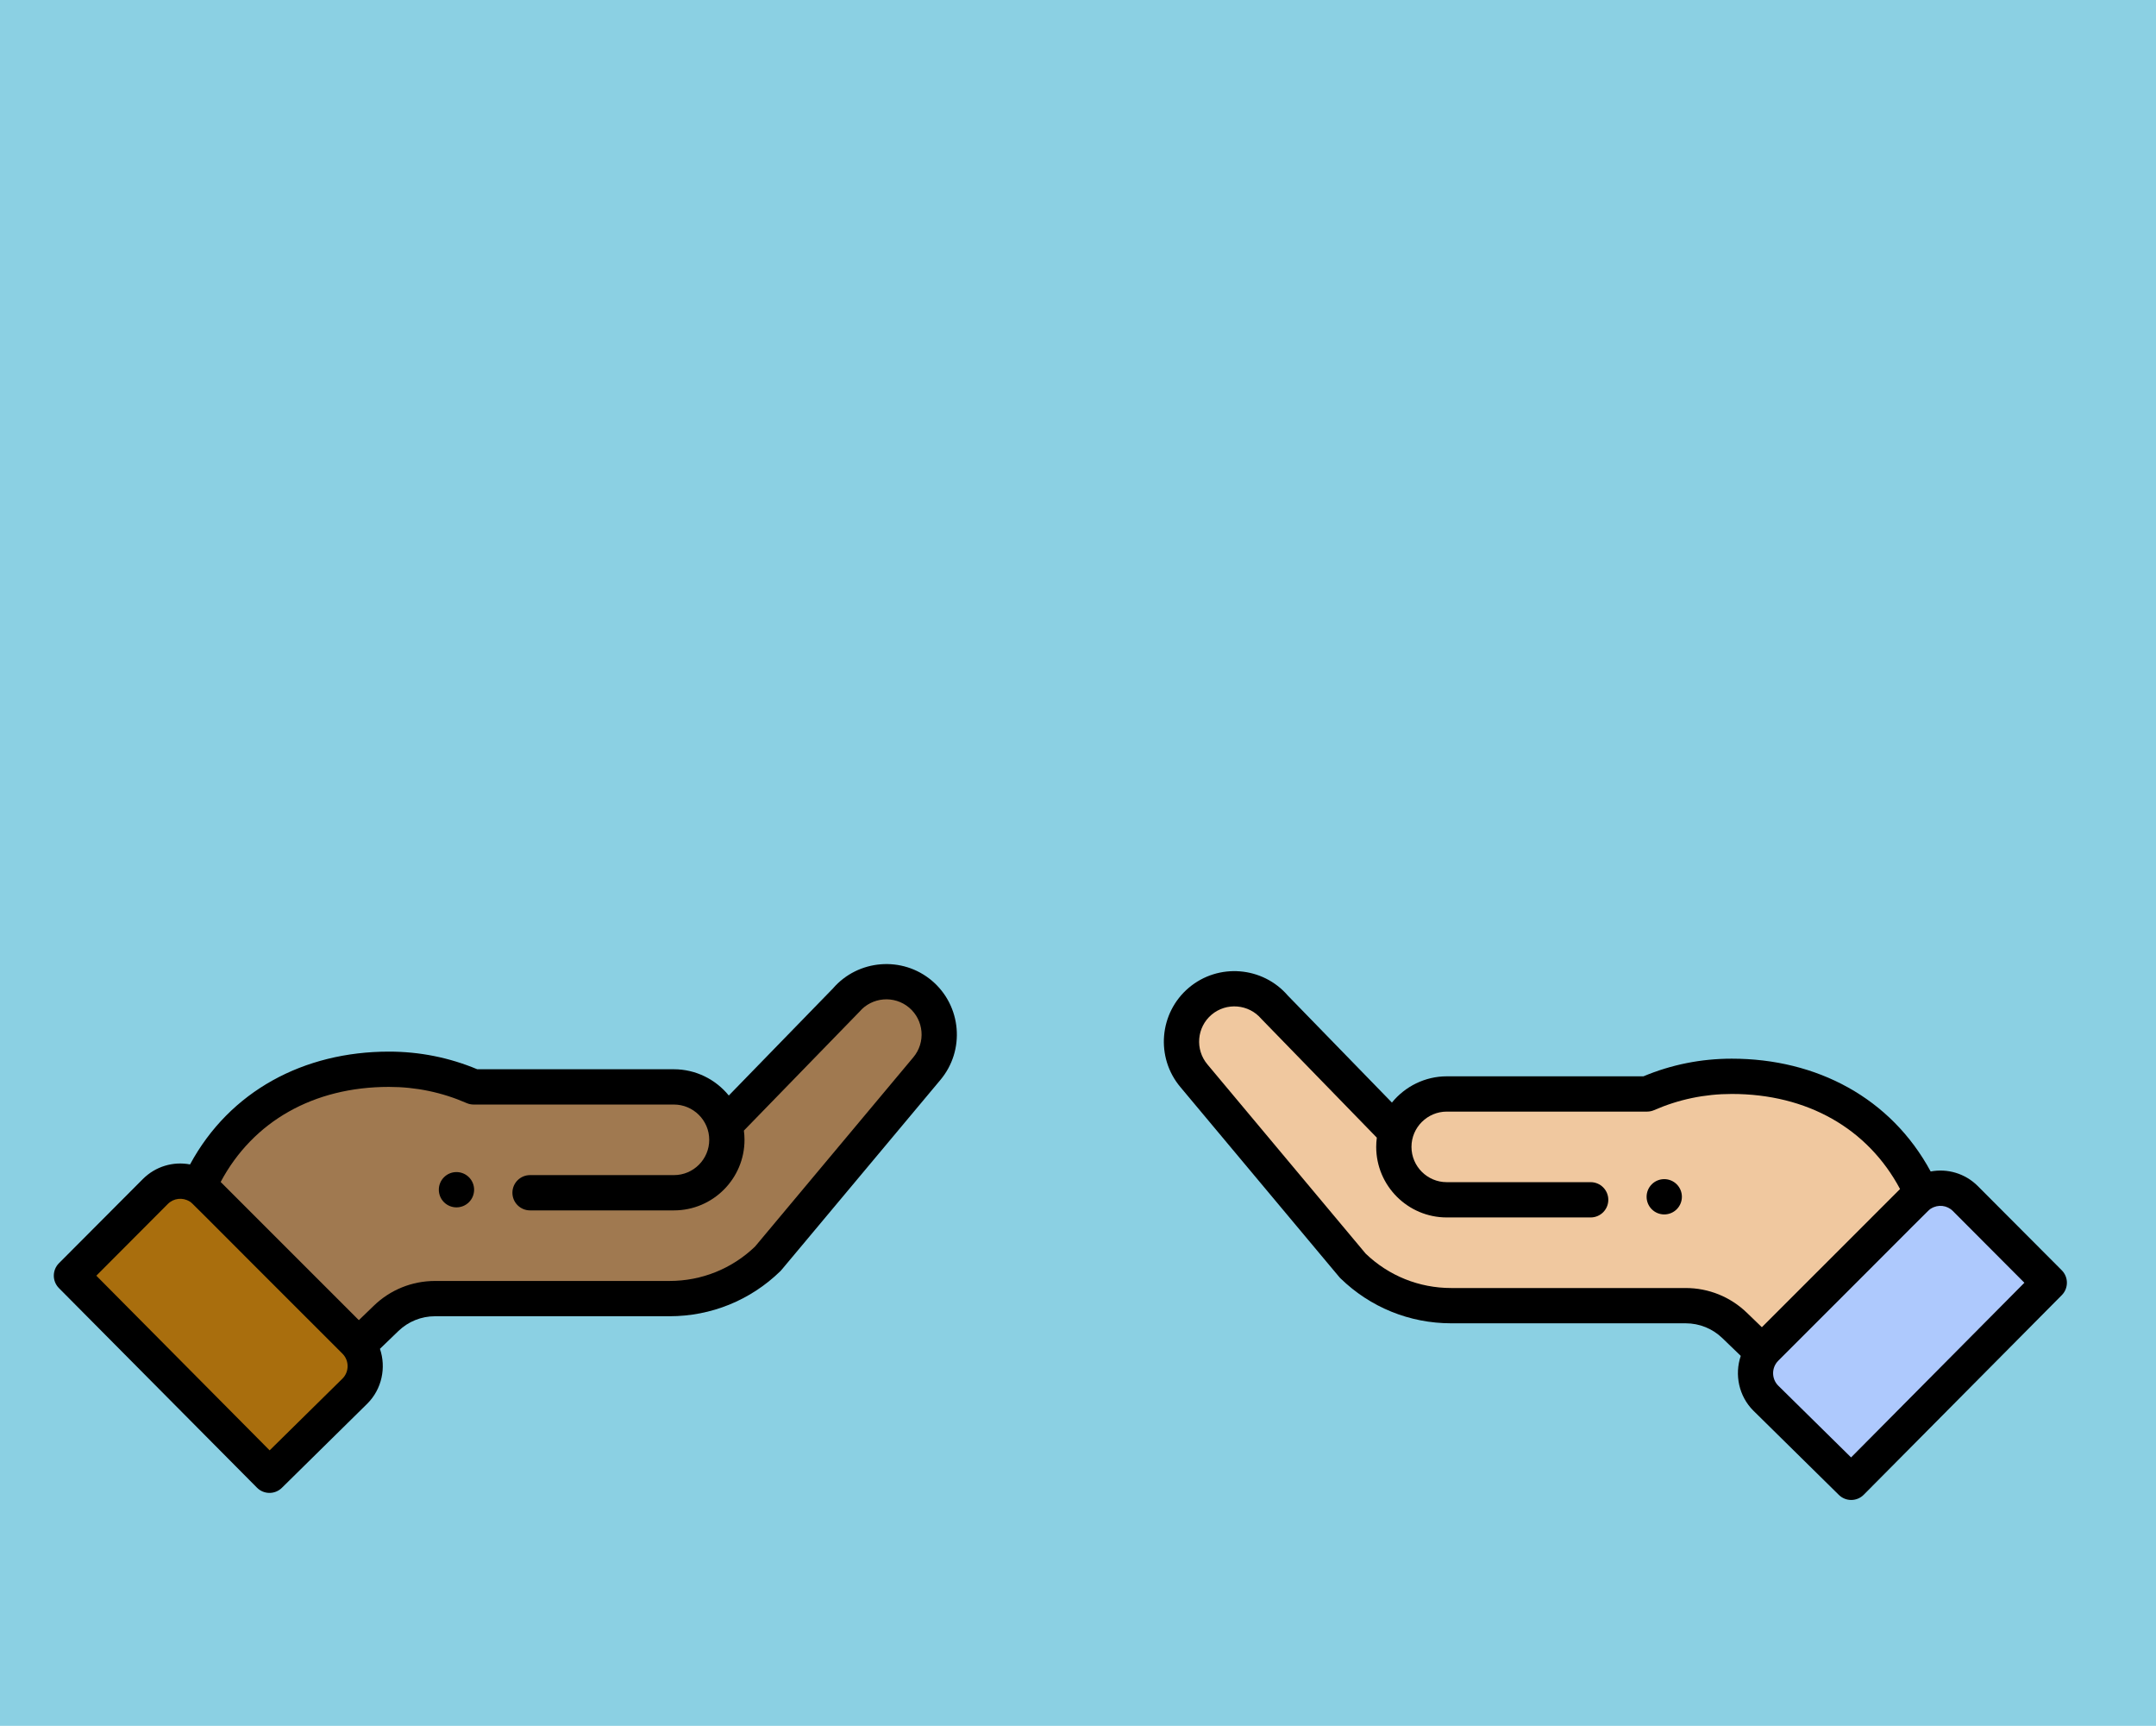
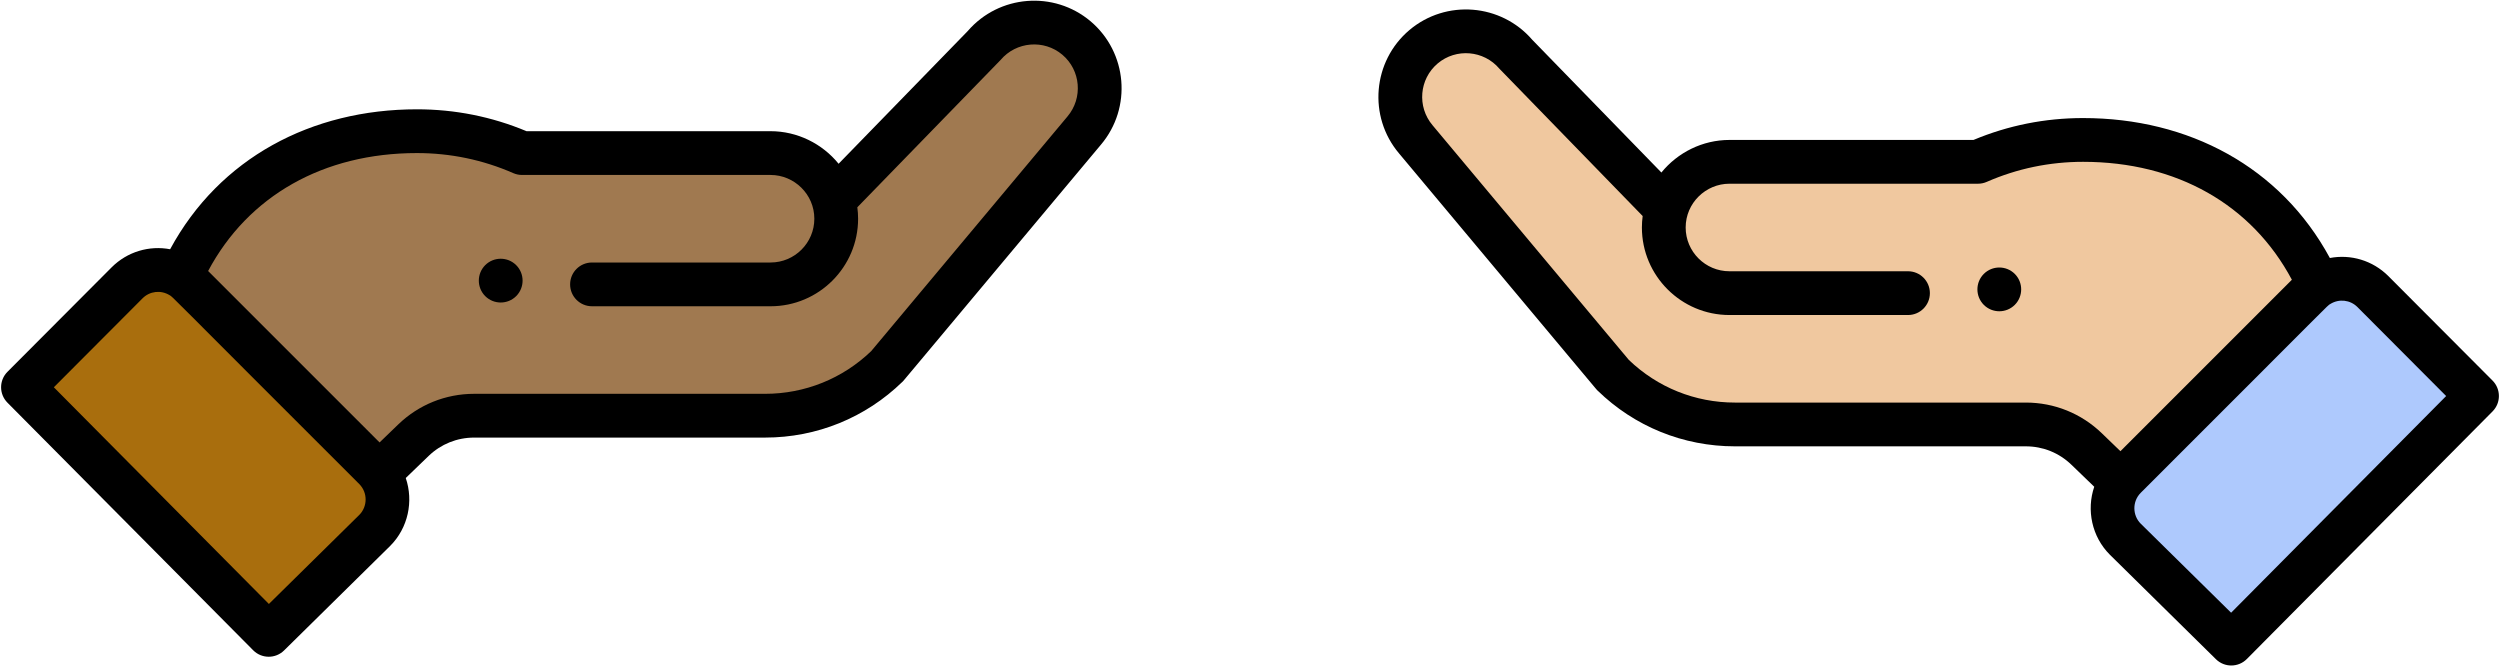
- <svg xmlns="http://www.w3.org/2000/svg" width="1222px" height="978px" viewBox="0 0 1222 978" version="1.1">
+ <svg xmlns="http://www.w3.org/2000/svg" width="1142px" height="304px" viewBox="0 0 1142 304" version="1.1">
  <g id="Page-1" stroke="none" stroke-width="1" fill="none" fill-rule="evenodd">
-     <rect id="Rectangle" fill="#8BD0E3" x="0" y="0" width="1222" height="978" />
-     <g id="Group" transform="translate(30, 343)">
-       <g id="hand-(1)">
-         <path d="M491.203,221.094 C478.598,210.473 459.797,212.023 449.113,224.637 L380.734,294.918 L380.805,294.918 C377.105,282.207 365.363,272.922 351.465,272.922 L238.215,272.922 C223.52,266.496 207.273,262.926 190.199,262.926 C142.891,262.926 101.98,285.859 82.445,329.316 L172.844,419.254 L173.012,419.121 L188.578,404.105 C196.027,396.91 205.984,392.891 216.34,392.891 L349.578,392.891 C370.324,392.891 390.254,384.797 405.125,370.324 L494.746,263.18 C505.387,250.59 503.805,231.746 491.203,221.094 Z" id="Path" fill="#A07950" />
-         <path d="M398.141,100.969 C398.141,156.184 353.383,200.941 298.168,200.941 C242.953,200.941 198.195,156.184 198.195,100.969 C198.195,45.758 242.953,0.996 298.168,0.996 C353.383,0.996 398.141,45.758 398.141,100.969 Z" id="Path" />
-         <path d="M122.496,493.004 L10.246,379.895 L57.805,332.195 C65.609,324.391 78.277,324.387 86.086,332.195 L170.914,417.023 C178.77,424.879 178.676,437.543 170.914,445.305 L122.496,493.004 Z" id="Path" fill="#A96E0D" />
-         <path d="M235.793,338.266 C239.695,334.355 239.695,328.027 235.793,324.117 C231.887,320.219 225.559,320.219 221.648,324.117 C217.75,328.027 217.75,334.355 221.648,338.266 C225.559,342.164 231.887,342.164 235.793,338.266 Z" id="Path" fill="#000000" />
-         <path d="M115.652,500.043 C119.527,503.949 125.836,503.992 129.762,500.125 L178.23,452.375 C186.465,444.141 188.969,431.949 185.348,421.352 L195.773,411.297 C201.387,405.875 208.777,402.887 216.59,402.887 L349.492,402.887 C373.07,402.887 395.355,393.832 412.25,377.391 C412.945,376.715 406.973,383.75 502.918,269.078 C517.148,252.242 515.02,226.961 498.168,212.715 C481.422,198.602 456.336,200.629 442.066,217.176 L383.074,277.809 C375.625,268.641 364.266,262.926 351.992,262.926 L240.512,262.926 C224.648,256.289 207.816,252.93 190.449,252.93 C142.309,252.93 100.273,275.164 77.715,316.852 C68.211,315.051 58.188,317.926 50.977,325.137 L3.418,372.836 C-0.465,376.73 -0.473,383.031 3.402,386.938 L115.652,500.043 Z M190.445,272.922 C205.758,272.922 220.562,276.004 234.457,282.082 C235.723,282.637 237.086,282.922 238.465,282.922 L351.992,282.922 C362.832,282.922 371.988,291.762 371.988,302.914 C371.988,313.941 363.02,322.91 351.992,322.91 L270.426,322.91 C264.906,322.91 260.43,327.387 260.43,332.906 C260.43,338.43 264.906,342.902 270.426,342.902 L351.992,342.902 C374.043,342.902 391.98,324.965 391.98,302.914 C391.98,301.156 391.855,299.414 391.629,297.688 C448.695,239.027 456.742,230.785 457.086,230.375 C464.211,221.965 476.859,220.898 485.273,227.992 C493.695,235.113 494.762,247.754 487.617,256.211 L397.949,363.406 C384.855,375.977 367.664,382.895 349.492,382.895 L216.59,382.895 C203.566,382.895 191.238,387.875 181.887,396.91 L173.391,405.109 L95.07,326.793 C113.375,292.453 147.723,272.922 190.445,272.922 Z M65.125,339.266 C68.422,335.969 73.484,335.375 77.504,337.859 C79.234,338.914 74.266,334.391 164.094,424.094 C168.09,428.09 167.875,434.457 164.148,438.184 L122.828,478.891 L24.598,379.91 L65.125,339.266 Z" id="Shape" fill="#000000" fill-rule="nonzero" />
-       </g>
-       <g id="hand-(1)" transform="translate(885.5, 255.5) scale(-1, 1) translate(-885.5, -255.5) translate(629, 4)">
-         <path d="M491.203,221.094 C478.598,210.473 459.797,212.023 449.113,224.637 L380.734,294.918 L380.805,294.918 C377.105,282.207 365.363,272.922 351.465,272.922 L238.215,272.922 C223.52,266.496 207.273,262.926 190.199,262.926 C142.891,262.926 101.98,285.859 82.445,329.316 L172.844,419.254 L173.012,419.121 L188.578,404.105 C196.027,396.91 205.984,392.891 216.34,392.891 L349.578,392.891 C370.324,392.891 390.254,384.797 405.125,370.324 L494.746,263.18 C505.387,250.59 503.805,231.746 491.203,221.094 Z" id="Path" fill="#F0C89F" />
-         <path d="M398.141,100.969 C398.141,156.184 353.383,200.941 298.168,200.941 C242.953,200.941 198.195,156.184 198.195,100.969 C198.195,45.758 242.953,0.996 298.168,0.996 C353.383,0.996 398.141,45.758 398.141,100.969 Z" id="Path" />
-         <path d="M122.496,493.004 L10.246,379.895 L57.805,332.195 C65.609,324.391 78.277,324.387 86.086,332.195 L170.914,417.023 C178.77,424.879 178.676,437.543 170.914,445.305 L122.496,493.004 Z" id="Path" fill="#AEC9FD" />
-         <path d="M235.793,338.266 C239.695,334.355 239.695,328.027 235.793,324.117 C231.887,320.219 225.559,320.219 221.648,324.117 C217.75,328.027 217.75,334.355 221.648,338.266 C225.559,342.164 231.887,342.164 235.793,338.266 Z" id="Path" fill="#000000" />
-         <path d="M115.652,500.043 C119.527,503.949 125.836,503.992 129.762,500.125 L178.23,452.375 C186.465,444.141 188.969,431.949 185.348,421.352 L195.773,411.297 C201.387,405.875 208.777,402.887 216.59,402.887 L349.492,402.887 C373.07,402.887 395.355,393.832 412.25,377.391 C412.945,376.715 406.973,383.75 502.918,269.078 C517.148,252.242 515.02,226.961 498.168,212.715 C481.422,198.602 456.336,200.629 442.066,217.176 L383.074,277.809 C375.625,268.641 364.266,262.926 351.992,262.926 L240.512,262.926 C224.648,256.289 207.816,252.93 190.449,252.93 C142.309,252.93 100.273,275.164 77.715,316.852 C68.211,315.051 58.188,317.926 50.977,325.137 L3.418,372.836 C-0.465,376.73 -0.473,383.031 3.402,386.938 L115.652,500.043 Z M190.445,272.922 C205.758,272.922 220.562,276.004 234.457,282.082 C235.723,282.637 237.086,282.922 238.465,282.922 L351.992,282.922 C362.832,282.922 371.988,291.762 371.988,302.914 C371.988,313.941 363.02,322.91 351.992,322.91 L270.426,322.91 C264.906,322.91 260.43,327.387 260.43,332.906 C260.43,338.43 264.906,342.902 270.426,342.902 L351.992,342.902 C374.043,342.902 391.98,324.965 391.98,302.914 C391.98,301.156 391.855,299.414 391.629,297.688 C448.695,239.027 456.742,230.785 457.086,230.375 C464.211,221.965 476.859,220.898 485.273,227.992 C493.695,235.113 494.762,247.754 487.617,256.211 L397.949,363.406 C384.855,375.977 367.664,382.895 349.492,382.895 L216.59,382.895 C203.566,382.895 191.238,387.875 181.887,396.91 L173.391,405.109 L95.07,326.793 C113.375,292.453 147.723,272.922 190.445,272.922 Z M65.125,339.266 C68.422,335.969 73.484,335.375 77.504,337.859 C79.234,338.914 74.266,334.391 164.094,424.094 C168.09,428.09 167.875,434.457 164.148,438.184 L122.828,478.891 L24.598,379.91 L65.125,339.266 Z" id="Shape" fill="#000000" fill-rule="nonzero" />
+     <g id="savespace-hands2" transform="translate(0, -203)">
+       <g id="Group">
+         <g id="hand-(1)">
+           <path d="M491.203,221.094 C478.598,210.473 459.797,212.023 449.113,224.637 L380.734,294.918 L380.805,294.918 C377.105,282.207 365.363,272.922 351.465,272.922 L238.215,272.922 C223.52,266.496 207.273,262.926 190.199,262.926 C142.891,262.926 101.98,285.859 82.445,329.316 L172.844,419.254 L173.012,419.121 L188.578,404.105 C196.027,396.91 205.984,392.891 216.34,392.891 L349.578,392.891 C370.324,392.891 390.254,384.797 405.125,370.324 L494.746,263.18 C505.387,250.59 503.805,231.746 491.203,221.094 Z" id="Path" fill="#A07950" />
+           <path d="M122.496,493.004 L10.246,379.895 L57.805,332.195 C65.609,324.391 78.277,324.387 86.086,332.195 L170.914,417.023 C178.77,424.879 178.676,437.543 170.914,445.305 L122.496,493.004 Z" id="Path" fill="#A96E0D" />
+           <path d="M235.793,338.266 C239.695,334.355 239.695,328.027 235.793,324.117 C231.887,320.219 225.559,320.219 221.648,324.117 C217.75,328.027 217.75,334.355 221.648,338.266 C225.559,342.164 231.887,342.164 235.793,338.266 Z" id="Path" fill="#000000" />
+           <path d="M115.652,500.043 C119.527,503.949 125.836,503.992 129.762,500.125 L178.23,452.375 C186.465,444.141 188.969,431.949 185.348,421.352 L195.773,411.297 C201.387,405.875 208.777,402.887 216.59,402.887 L349.492,402.887 C373.07,402.887 395.355,393.832 412.25,377.391 C412.945,376.715 406.973,383.75 502.918,269.078 C517.148,252.242 515.02,226.961 498.168,212.715 C481.422,198.602 456.336,200.629 442.066,217.176 L383.074,277.809 C375.625,268.641 364.266,262.926 351.992,262.926 L240.512,262.926 C224.648,256.289 207.816,252.93 190.449,252.93 C142.309,252.93 100.273,275.164 77.715,316.852 C68.211,315.051 58.188,317.926 50.977,325.137 L3.418,372.836 C-0.465,376.73 -0.473,383.031 3.402,386.938 L115.652,500.043 Z M190.445,272.922 C205.758,272.922 220.562,276.004 234.457,282.082 C235.723,282.637 237.086,282.922 238.465,282.922 L351.992,282.922 C362.832,282.922 371.988,291.762 371.988,302.914 C371.988,313.941 363.02,322.91 351.992,322.91 L270.426,322.91 C264.906,322.91 260.43,327.387 260.43,332.906 C260.43,338.43 264.906,342.902 270.426,342.902 L351.992,342.902 C374.043,342.902 391.98,324.965 391.98,302.914 C391.98,301.156 391.855,299.414 391.629,297.688 C448.695,239.027 456.742,230.785 457.086,230.375 C464.211,221.965 476.859,220.898 485.273,227.992 C493.695,235.113 494.762,247.754 487.617,256.211 L397.949,363.406 C384.855,375.977 367.664,382.895 349.492,382.895 L216.59,382.895 C203.566,382.895 191.238,387.875 181.887,396.91 L173.391,405.109 L95.07,326.793 C113.375,292.453 147.723,272.922 190.445,272.922 Z M65.125,339.266 C68.422,335.969 73.484,335.375 77.504,337.859 C79.234,338.914 74.266,334.391 164.094,424.094 C168.09,428.09 167.875,434.457 164.148,438.184 L122.828,478.891 L24.598,379.91 L65.125,339.266 Z" id="Shape" fill="#000000" fill-rule="nonzero" />
+         </g>
+         <g id="hand-(1)" transform="translate(885.5, 255.5) scale(-1, 1) translate(-885.5, -255.5) translate(629, 4)">
+           <path d="M491.203,221.094 C478.598,210.473 459.797,212.023 449.113,224.637 L380.734,294.918 L380.805,294.918 C377.105,282.207 365.363,272.922 351.465,272.922 L238.215,272.922 C223.52,266.496 207.273,262.926 190.199,262.926 C142.891,262.926 101.98,285.859 82.445,329.316 L172.844,419.254 L173.012,419.121 L188.578,404.105 C196.027,396.91 205.984,392.891 216.34,392.891 L349.578,392.891 C370.324,392.891 390.254,384.797 405.125,370.324 L494.746,263.18 C505.387,250.59 503.805,231.746 491.203,221.094 Z" id="Path" fill="#F0C89F" />
+           <path d="M398.141,100.969 C398.141,156.184 353.383,200.941 298.168,200.941 C242.953,200.941 198.195,156.184 198.195,100.969 C198.195,45.758 242.953,0.996 298.168,0.996 C353.383,0.996 398.141,45.758 398.141,100.969 Z" id="Path" />
+           <path d="M122.496,493.004 L10.246,379.895 L57.805,332.195 C65.609,324.391 78.277,324.387 86.086,332.195 L170.914,417.023 C178.77,424.879 178.676,437.543 170.914,445.305 L122.496,493.004 Z" id="Path" fill="#AEC9FD" />
+           <path d="M235.793,338.266 C239.695,334.355 239.695,328.027 235.793,324.117 C231.887,320.219 225.559,320.219 221.648,324.117 C217.75,328.027 217.75,334.355 221.648,338.266 C225.559,342.164 231.887,342.164 235.793,338.266 Z" id="Path" fill="#000000" />
+           <path d="M115.652,500.043 C119.527,503.949 125.836,503.992 129.762,500.125 L178.23,452.375 C186.465,444.141 188.969,431.949 185.348,421.352 L195.773,411.297 C201.387,405.875 208.777,402.887 216.59,402.887 L349.492,402.887 C373.07,402.887 395.355,393.832 412.25,377.391 C412.945,376.715 406.973,383.75 502.918,269.078 C517.148,252.242 515.02,226.961 498.168,212.715 C481.422,198.602 456.336,200.629 442.066,217.176 L383.074,277.809 C375.625,268.641 364.266,262.926 351.992,262.926 L240.512,262.926 C224.648,256.289 207.816,252.93 190.449,252.93 C142.309,252.93 100.273,275.164 77.715,316.852 C68.211,315.051 58.188,317.926 50.977,325.137 L3.418,372.836 C-0.465,376.73 -0.473,383.031 3.402,386.938 L115.652,500.043 Z M190.445,272.922 C205.758,272.922 220.562,276.004 234.457,282.082 C235.723,282.637 237.086,282.922 238.465,282.922 L351.992,282.922 C362.832,282.922 371.988,291.762 371.988,302.914 C371.988,313.941 363.02,322.91 351.992,322.91 L270.426,322.91 C264.906,322.91 260.43,327.387 260.43,332.906 C260.43,338.43 264.906,342.902 270.426,342.902 L351.992,342.902 C374.043,342.902 391.98,324.965 391.98,302.914 C391.98,301.156 391.855,299.414 391.629,297.688 C448.695,239.027 456.742,230.785 457.086,230.375 C464.211,221.965 476.859,220.898 485.273,227.992 C493.695,235.113 494.762,247.754 487.617,256.211 L397.949,363.406 C384.855,375.977 367.664,382.895 349.492,382.895 L216.59,382.895 C203.566,382.895 191.238,387.875 181.887,396.91 L173.391,405.109 L95.07,326.793 C113.375,292.453 147.723,272.922 190.445,272.922 Z M65.125,339.266 C68.422,335.969 73.484,335.375 77.504,337.859 C79.234,338.914 74.266,334.391 164.094,424.094 C168.09,428.09 167.875,434.457 164.148,438.184 L122.828,478.891 L24.598,379.91 L65.125,339.266 Z" id="Shape" fill="#000000" fill-rule="nonzero" />
+         </g>
      </g>
    </g>
  </g>
</svg>
